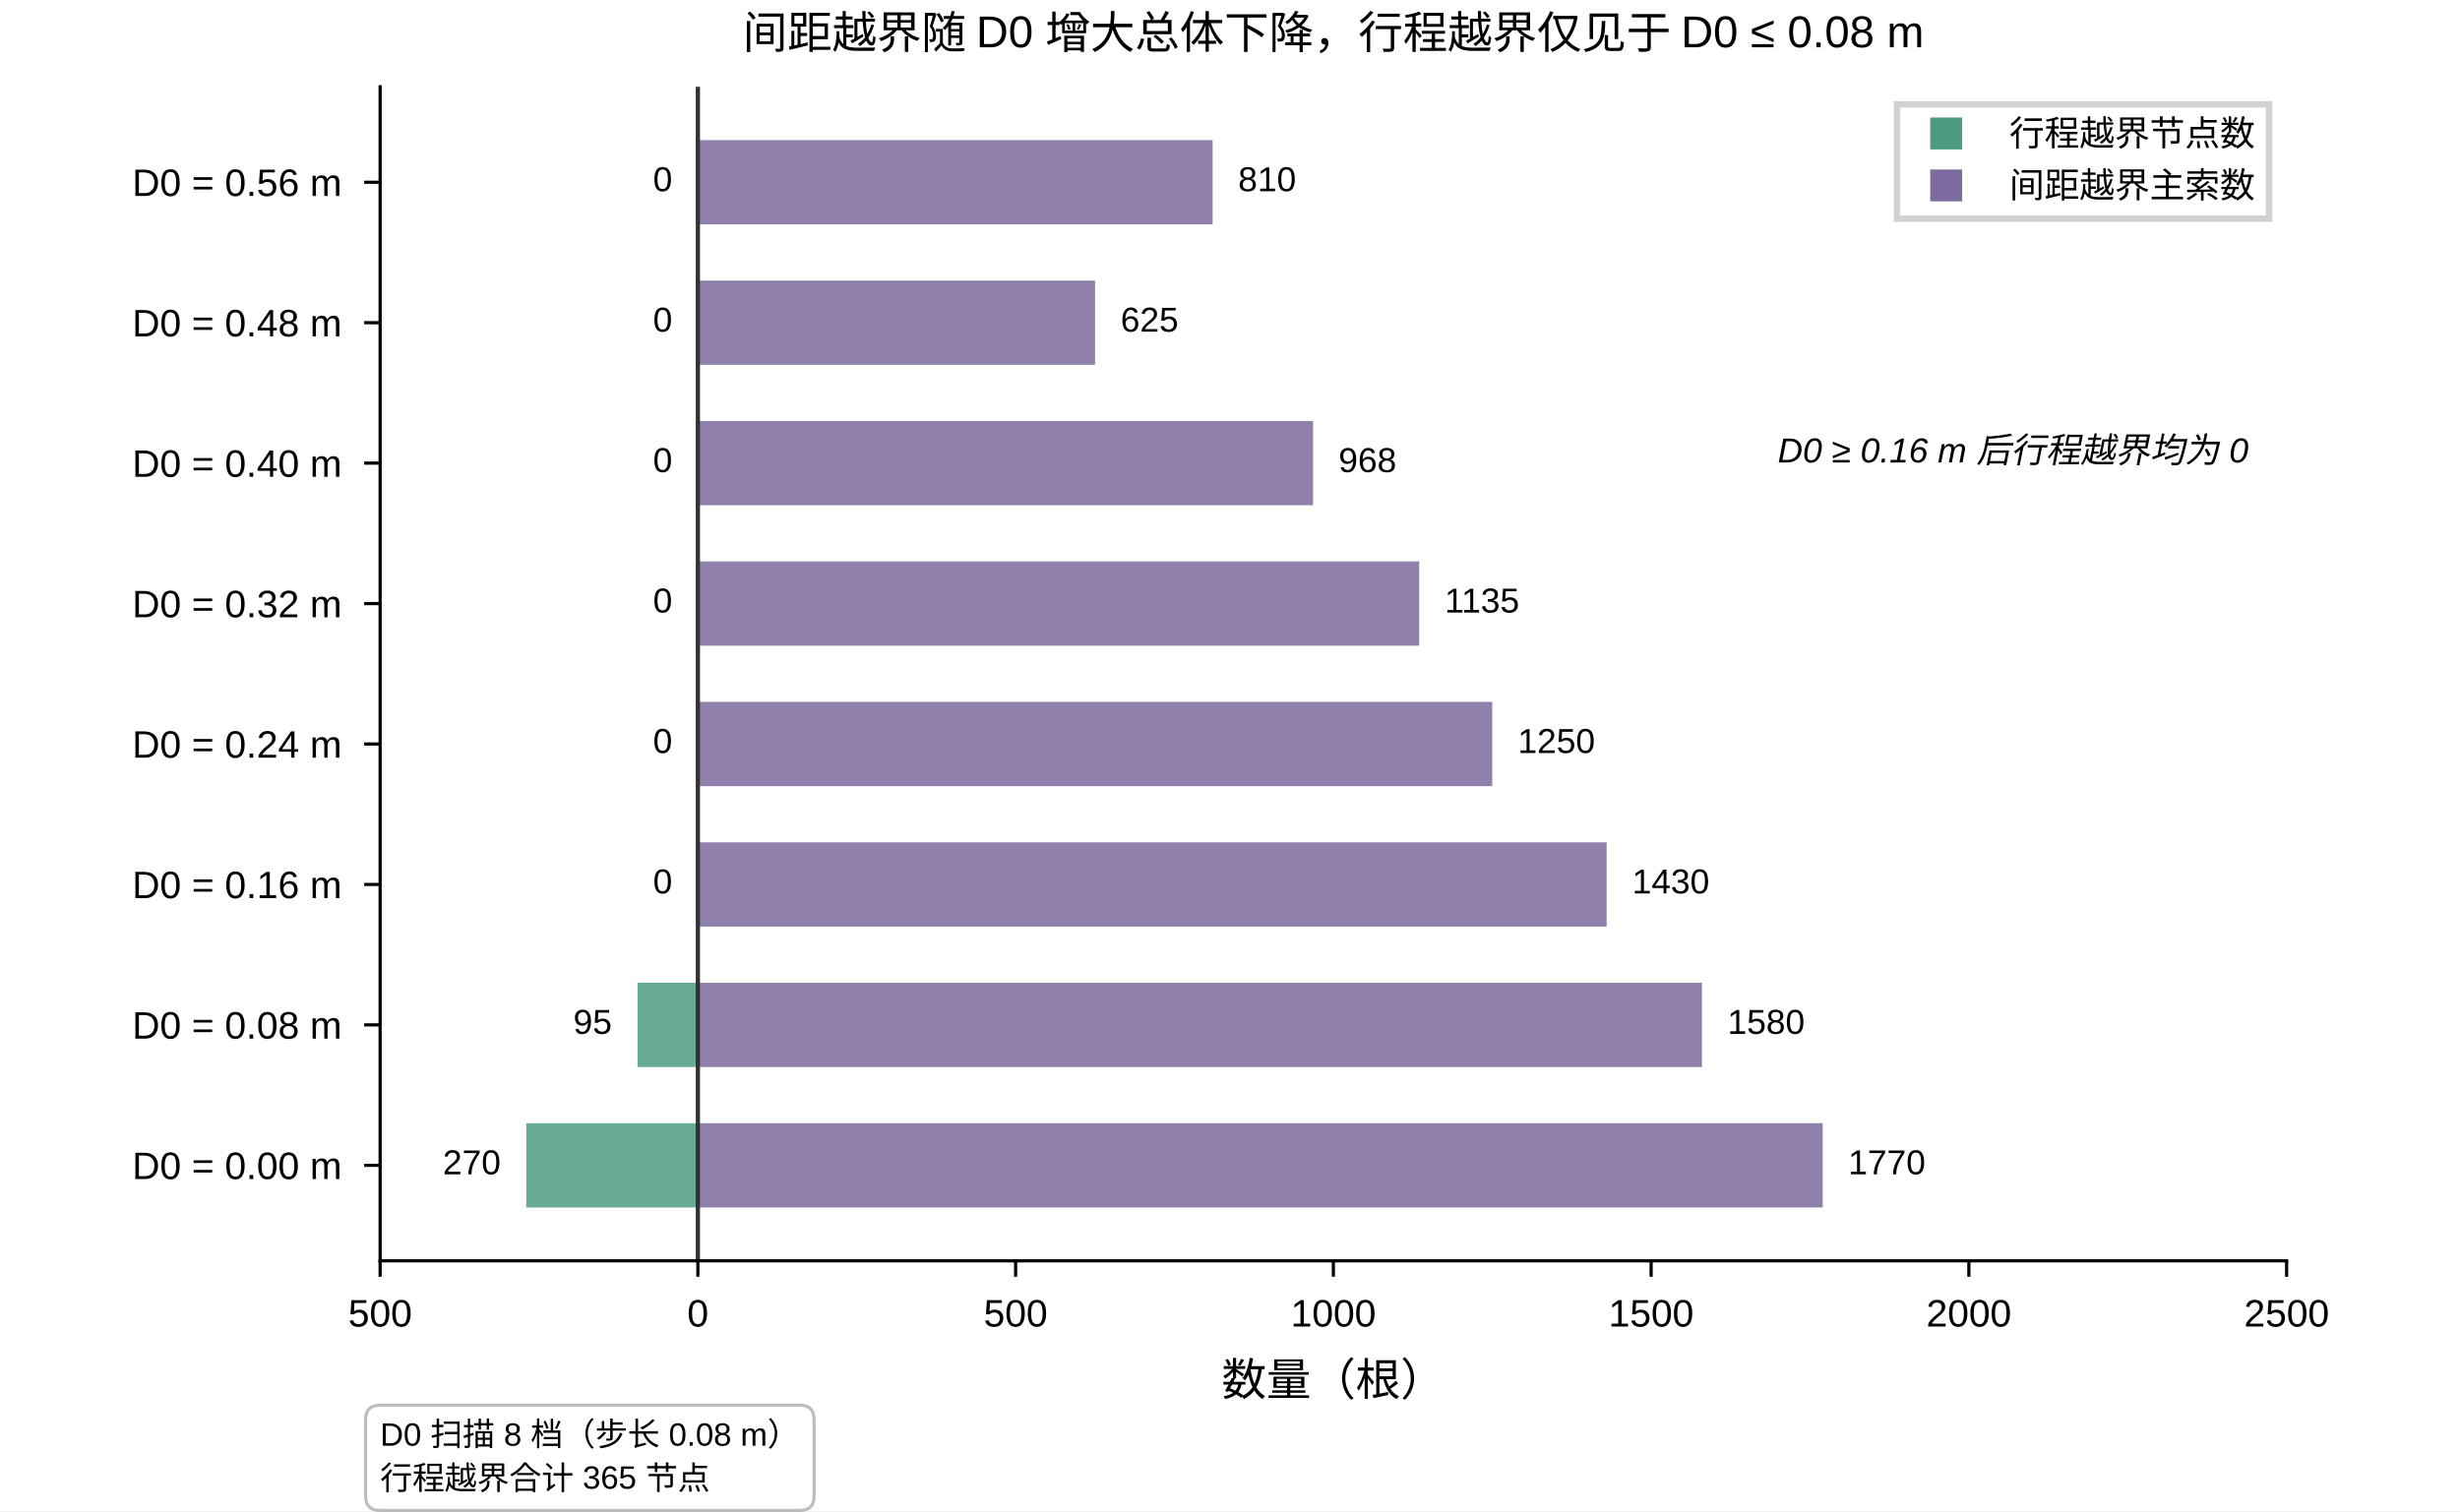
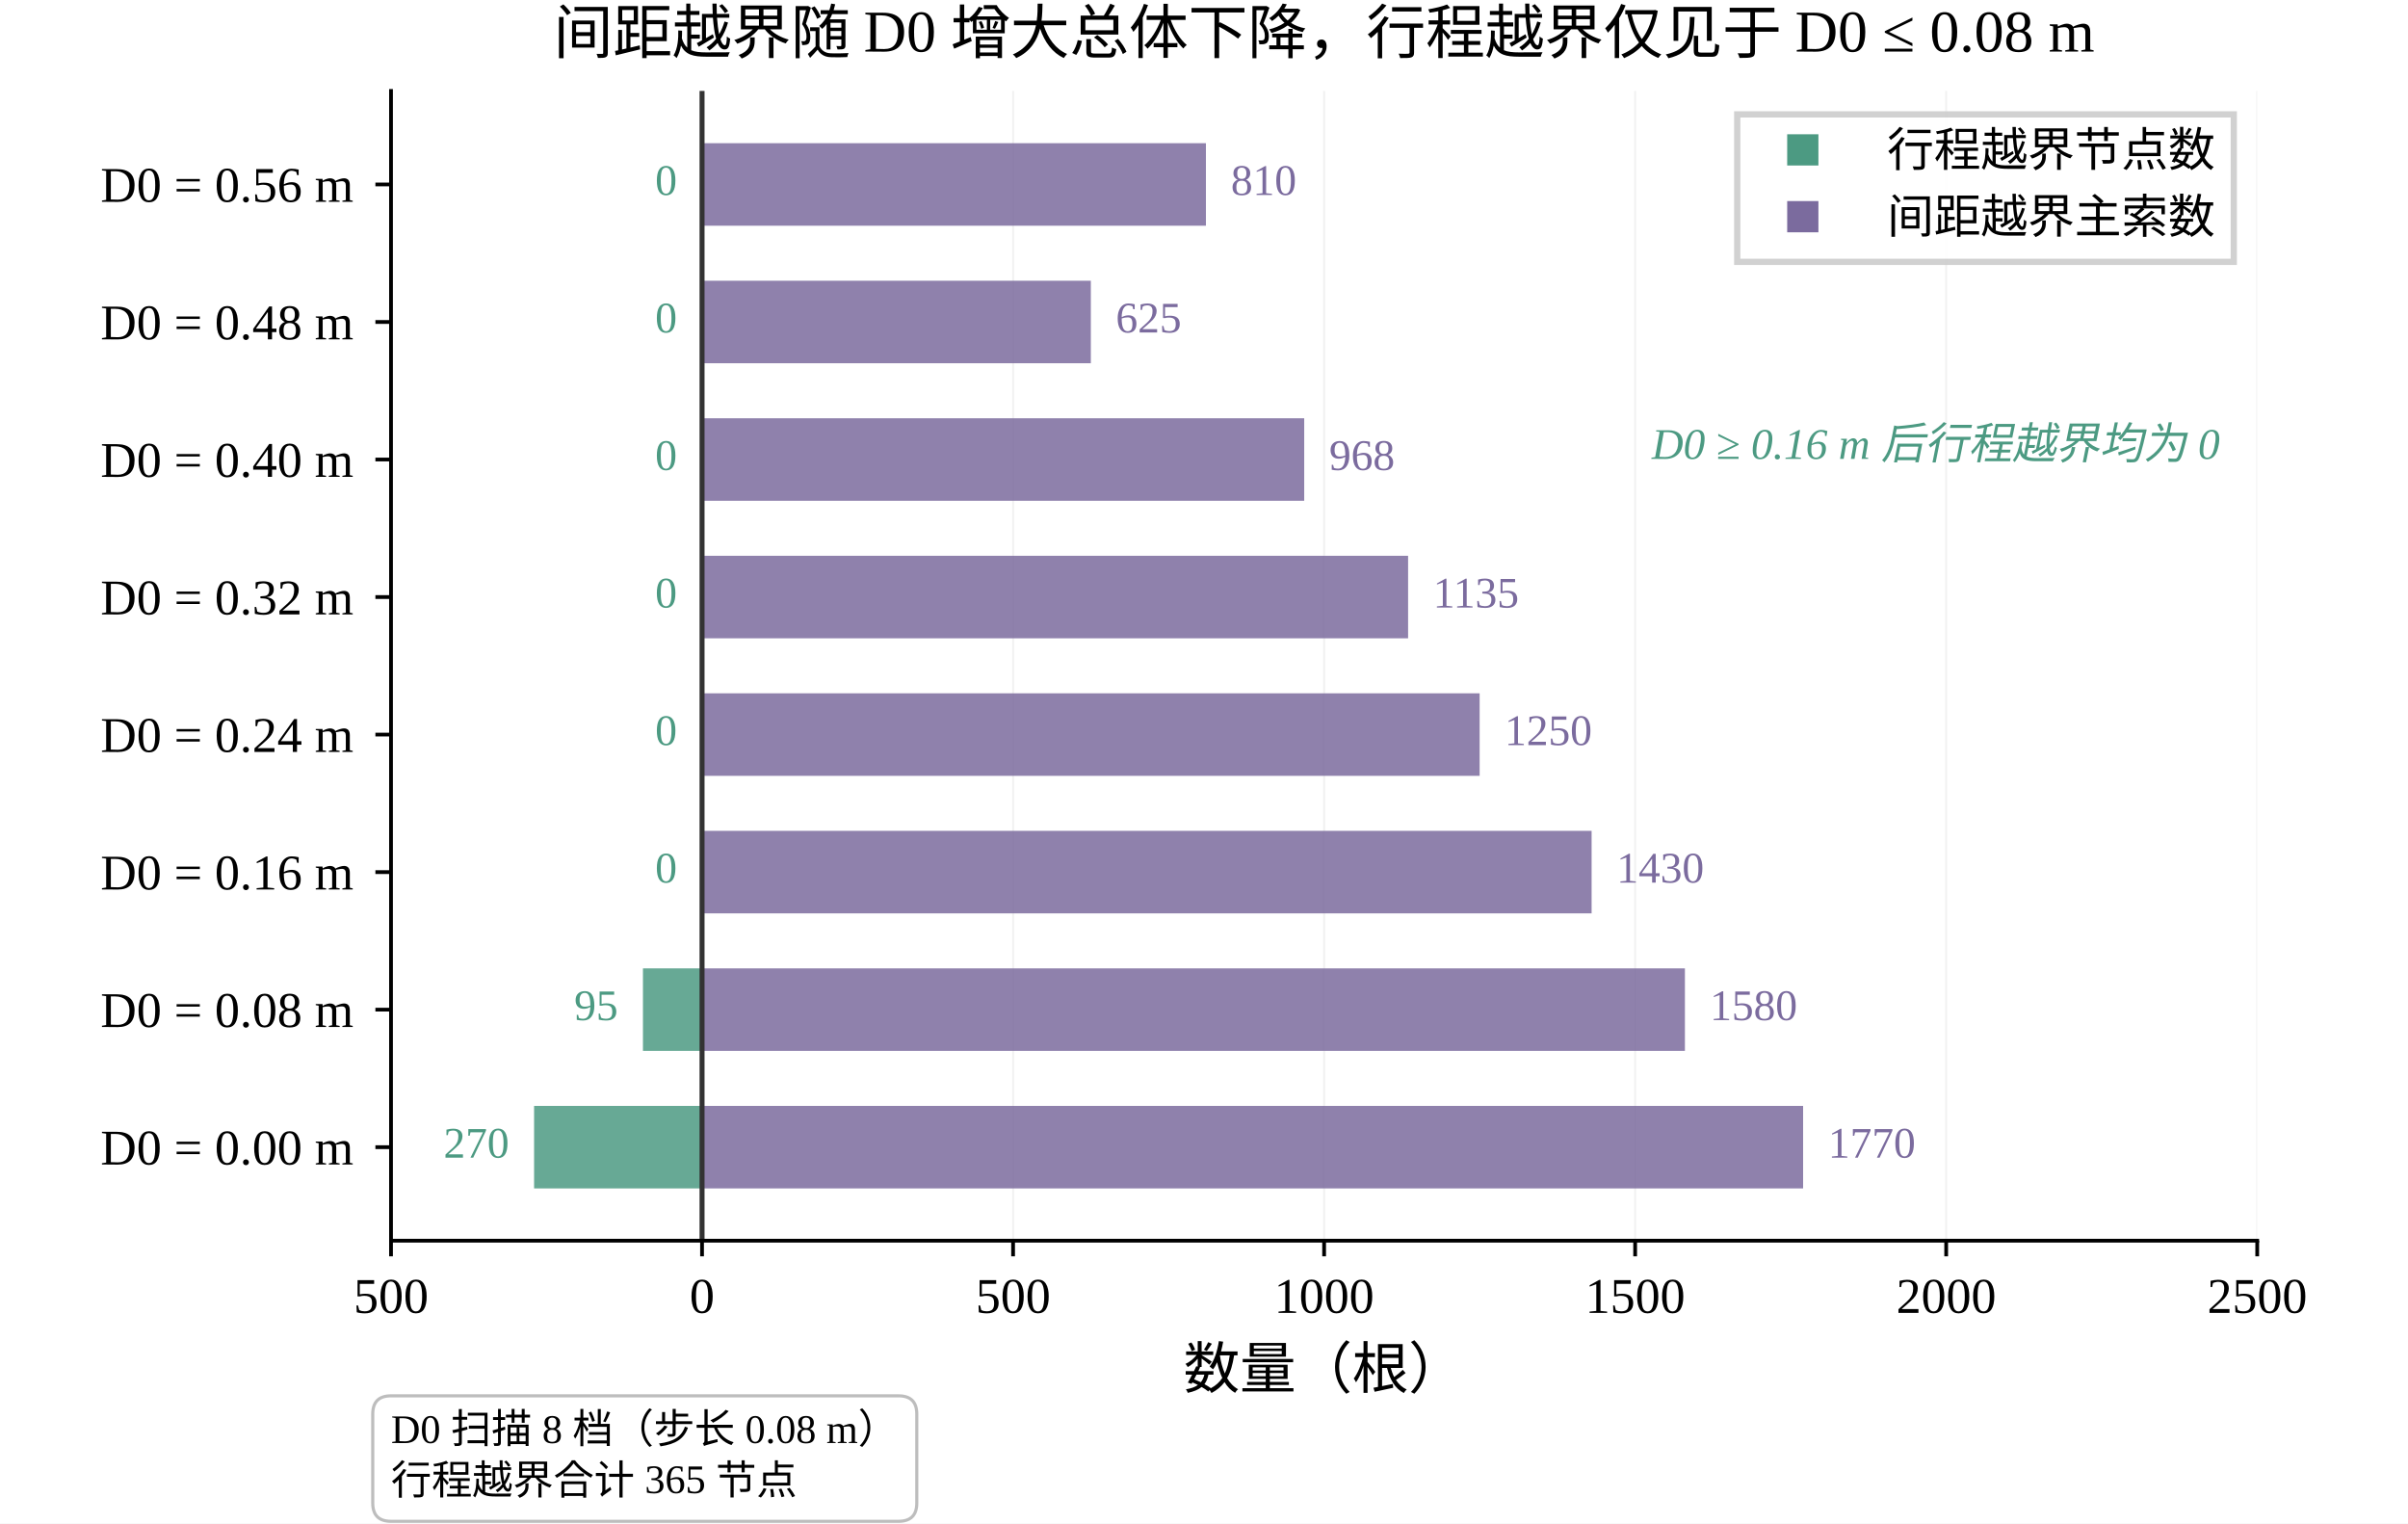
- <svg xmlns="http://www.w3.org/2000/svg" xmlns:xlink="http://www.w3.org/1999/xlink" width="385.512pt" height="236.88pt" viewBox="0 0 385.512 236.88" version="1.1">
+ <svg xmlns="http://www.w3.org/2000/svg" xmlns:xlink="http://www.w3.org/1999/xlink" width="385.512pt" height="243.881pt" viewBox="0 0 385.512 243.881" version="1.1">
  <defs>
    <style type="text/css">*{stroke-linejoin: round; stroke-linecap: butt}</style>
  </defs>
  <g id="figure_1">
    <g id="patch_1">
-       <path d="M 0 236.88  L 385.512 236.88  L 385.512 0  L 0 0  z " style="fill: #ffffff" />
+       <path d="M 0 243.881  L 385.512 243.881  L 385.512 -0  L 0 -0  z " style="fill: #ffffff" />
    </g>
    <g id="axes_1">
      <g id="patch_2">
-         <path d="M 59.57 197.641  L 358.342 197.641  L 358.342 13.598  L 59.57 13.598  z " style="fill: #ffffff" />
+         <path d="M 62.6 198.601  L 361.372 198.601  L 361.372 14.557  L 62.6 14.557  z " style="fill: #ffffff" />
      </g>
      <g id="matplotlib.axis_1">
        <g id="xtick_1">
          <g id="line2d_1">
+             <path d="M 62.6 198.601  L 62.6 14.557  " clip-path="url(#pb7ee267963)" style="fill: none; stroke: #bfbfbf; stroke-opacity: 0.22; stroke-width: 0.3; stroke-linecap: square" />
+           </g>
+           <g id="line2d_2">
            <defs>
-               <path id="m8995e8f2b2" d="M 0 0  L 0 2.5  " style="stroke: #000000; stroke-width: 0.5" />
+               <path id="m6eac3d546f" d="M 0 0  L 0 2.5  " style="stroke: #000000; stroke-width: 0.6" />
            </defs>
            <g>
-               <use xlink:href="#m8995e8f2b2" x="59.57" y="197.641" style="stroke: #000000; stroke-width: 0.5" />
+               <use xlink:href="#m6eac3d546f" x="62.6" y="198.601" style="stroke: #000000; stroke-width: 0.6" />
            </g>
          </g>
          <g id="text_1">
-             <text style="font-size: 6px; font-family: 'Arial', 'DejaVu Sans', 'Microsoft YaHei', 'SimHei'; text-anchor: middle" x="59.57" y="207.936" transform="rotate(-0 59.57008 207.9355)">500</text>
+             <text style="font-size: 8px; font-family: 'Times New Roman', 'STIXGeneral', 'DejaVu Serif', 'SimSun', 'STSong', 'STZhongsong', 'Microsoft YaHei', 'SimHei'; text-anchor: middle" x="62.6" y="210.156" transform="rotate(-0 62.60008 210.1558)">500</text>
          </g>
        </g>
        <g id="xtick_2">
-           <g id="line2d_2">
-             <g>
-               <use xlink:href="#m8995e8f2b2" x="109.365" y="197.641" style="stroke: #000000; stroke-width: 0.5" />
+           <g id="line2d_3">
+             <path d="M 112.395 198.601  L 112.395 14.557  " clip-path="url(#pb7ee267963)" style="fill: none; stroke: #bfbfbf; stroke-opacity: 0.22; stroke-width: 0.3; stroke-linecap: square" />
+           </g>
+           <g id="line2d_4">
+             <g>
+               <use xlink:href="#m6eac3d546f" x="112.395" y="198.601" style="stroke: #000000; stroke-width: 0.6" />
            </g>
          </g>
          <g id="text_2">
-             <text style="font-size: 6px; font-family: 'Arial', 'DejaVu Sans', 'Microsoft YaHei', 'SimHei'; text-anchor: middle" x="109.365" y="207.936" transform="rotate(-0 109.3654 207.9355)">0</text>
+             <text style="font-size: 8px; font-family: 'Times New Roman', 'STIXGeneral', 'DejaVu Serif', 'SimSun', 'STSong', 'STZhongsong', 'Microsoft YaHei', 'SimHei'; text-anchor: middle" x="112.395" y="210.156" transform="rotate(-0 112.3954 210.1558)">0</text>
          </g>
        </g>
        <g id="xtick_3">
-           <g id="line2d_3">
-             <g>
-               <use xlink:href="#m8995e8f2b2" x="159.161" y="197.641" style="stroke: #000000; stroke-width: 0.5" />
+           <g id="line2d_5">
+             <path d="M 162.191 198.601  L 162.191 14.557  " clip-path="url(#pb7ee267963)" style="fill: none; stroke: #bfbfbf; stroke-opacity: 0.22; stroke-width: 0.3; stroke-linecap: square" />
+           </g>
+           <g id="line2d_6">
+             <g>
+               <use xlink:href="#m6eac3d546f" x="162.191" y="198.601" style="stroke: #000000; stroke-width: 0.6" />
            </g>
          </g>
          <g id="text_3">
-             <text style="font-size: 6px; font-family: 'Arial', 'DejaVu Sans', 'Microsoft YaHei', 'SimHei'; text-anchor: middle" x="159.161" y="207.936" transform="rotate(-0 159.1606 207.9355)">500</text>
+             <text style="font-size: 8px; font-family: 'Times New Roman', 'STIXGeneral', 'DejaVu Serif', 'SimSun', 'STSong', 'STZhongsong', 'Microsoft YaHei', 'SimHei'; text-anchor: middle" x="162.191" y="210.156" transform="rotate(-0 162.1906 210.1558)">500</text>
          </g>
        </g>
        <g id="xtick_4">
-           <g id="line2d_4">
-             <g>
-               <use xlink:href="#m8995e8f2b2" x="208.956" y="197.641" style="stroke: #000000; stroke-width: 0.5" />
+           <g id="line2d_7">
+             <path d="M 211.986 198.601  L 211.986 14.557  " clip-path="url(#pb7ee267963)" style="fill: none; stroke: #bfbfbf; stroke-opacity: 0.22; stroke-width: 0.3; stroke-linecap: square" />
+           </g>
+           <g id="line2d_8">
+             <g>
+               <use xlink:href="#m6eac3d546f" x="211.986" y="198.601" style="stroke: #000000; stroke-width: 0.6" />
            </g>
          </g>
          <g id="text_4">
-             <text style="font-size: 6px; font-family: 'Arial', 'DejaVu Sans', 'Microsoft YaHei', 'SimHei'; text-anchor: middle" x="208.956" y="207.936" transform="rotate(-0 208.9559 207.9355)">1000</text>
+             <text style="font-size: 8px; font-family: 'Times New Roman', 'STIXGeneral', 'DejaVu Serif', 'SimSun', 'STSong', 'STZhongsong', 'Microsoft YaHei', 'SimHei'; text-anchor: middle" x="211.986" y="210.156" transform="rotate(-0 211.9859 210.1558)">1000</text>
          </g>
        </g>
        <g id="xtick_5">
-           <g id="line2d_5">
-             <g>
-               <use xlink:href="#m8995e8f2b2" x="258.751" y="197.641" style="stroke: #000000; stroke-width: 0.5" />
+           <g id="line2d_9">
+             <path d="M 261.781 198.601  L 261.781 14.557  " clip-path="url(#pb7ee267963)" style="fill: none; stroke: #bfbfbf; stroke-opacity: 0.22; stroke-width: 0.3; stroke-linecap: square" />
+           </g>
+           <g id="line2d_10">
+             <g>
+               <use xlink:href="#m6eac3d546f" x="261.781" y="198.601" style="stroke: #000000; stroke-width: 0.6" />
            </g>
          </g>
          <g id="text_5">
-             <text style="font-size: 6px; font-family: 'Arial', 'DejaVu Sans', 'Microsoft YaHei', 'SimHei'; text-anchor: middle" x="258.751" y="207.936" transform="rotate(-0 258.7512 207.9355)">1500</text>
+             <text style="font-size: 8px; font-family: 'Times New Roman', 'STIXGeneral', 'DejaVu Serif', 'SimSun', 'STSong', 'STZhongsong', 'Microsoft YaHei', 'SimHei'; text-anchor: middle" x="261.781" y="210.156" transform="rotate(-0 261.7812 210.1558)">1500</text>
          </g>
        </g>
        <g id="xtick_6">
-           <g id="line2d_6">
-             <g>
-               <use xlink:href="#m8995e8f2b2" x="308.546" y="197.641" style="stroke: #000000; stroke-width: 0.5" />
+           <g id="line2d_11">
+             <path d="M 311.576 198.601  L 311.576 14.557  " clip-path="url(#pb7ee267963)" style="fill: none; stroke: #bfbfbf; stroke-opacity: 0.22; stroke-width: 0.3; stroke-linecap: square" />
+           </g>
+           <g id="line2d_12">
+             <g>
+               <use xlink:href="#m6eac3d546f" x="311.576" y="198.601" style="stroke: #000000; stroke-width: 0.6" />
            </g>
          </g>
          <g id="text_6">
-             <text style="font-size: 6px; font-family: 'Arial', 'DejaVu Sans', 'Microsoft YaHei', 'SimHei'; text-anchor: middle" x="308.546" y="207.936" transform="rotate(-0 308.5465 207.9355)">2000</text>
+             <text style="font-size: 8px; font-family: 'Times New Roman', 'STIXGeneral', 'DejaVu Serif', 'SimSun', 'STSong', 'STZhongsong', 'Microsoft YaHei', 'SimHei'; text-anchor: middle" x="311.576" y="210.156" transform="rotate(-0 311.5765 210.1558)">2000</text>
          </g>
        </g>
        <g id="xtick_7">
-           <g id="line2d_7">
-             <g>
-               <use xlink:href="#m8995e8f2b2" x="358.342" y="197.641" style="stroke: #000000; stroke-width: 0.5" />
+           <g id="line2d_13">
+             <path d="M 361.372 198.601  L 361.372 14.557  " clip-path="url(#pb7ee267963)" style="fill: none; stroke: #bfbfbf; stroke-opacity: 0.22; stroke-width: 0.3; stroke-linecap: square" />
+           </g>
+           <g id="line2d_14">
+             <g>
+               <use xlink:href="#m6eac3d546f" x="361.372" y="198.601" style="stroke: #000000; stroke-width: 0.6" />
            </g>
          </g>
          <g id="text_7">
-             <text style="font-size: 6px; font-family: 'Arial', 'DejaVu Sans', 'Microsoft YaHei', 'SimHei'; text-anchor: middle" x="358.342" y="207.936" transform="rotate(-0 358.3417 207.9355)">2500</text>
+             <text style="font-size: 8px; font-family: 'Times New Roman', 'STIXGeneral', 'DejaVu Serif', 'SimSun', 'STSong', 'STZhongsong', 'Microsoft YaHei', 'SimHei'; text-anchor: middle" x="361.372" y="210.156" transform="rotate(-0 361.3717 210.1558)">2500</text>
          </g>
        </g>
        <g id="text_8">
-           <text style="font-size: 7px; font-family: 'Arial', 'DejaVu Sans', 'Microsoft YaHei', 'SimHei'; text-anchor: middle" x="208.956" y="218.74" transform="rotate(-0 208.9559 218.7401)">数量（根）</text>
+           <text style="font-size: 9px; font-family: 'Times New Roman', 'STIXGeneral', 'DejaVu Serif', 'SimSun', 'STSong', 'STZhongsong', 'Microsoft YaHei', 'SimHei'; text-anchor: middle" x="211.986" y="222.239" transform="rotate(-0 211.9859 222.2388)">数量（根）</text>
        </g>
      </g>
      <g id="matplotlib.axis_2">
        <g id="ytick_1">
-           <g id="line2d_8">
+           <g id="line2d_15">
            <defs>
-               <path id="ma9ef36fbf7" d="M 0 0  L -2.5 0  " style="stroke: #000000; stroke-width: 0.5" />
+               <path id="mf98a67f1d3" d="M 0 0  L -2.5 0  " style="stroke: #000000; stroke-width: 0.6" />
            </defs>
            <g>
-               <use xlink:href="#ma9ef36fbf7" x="59.57" y="182.671" style="stroke: #000000; stroke-width: 0.5" />
+               <use xlink:href="#mf98a67f1d3" x="62.6" y="183.631" style="stroke: #000000; stroke-width: 0.6" />
            </g>
          </g>
          <g id="text_9">
-             <text style="font-size: 6px; font-family: 'Arial', 'DejaVu Sans', 'Microsoft YaHei', 'SimHei'; text-anchor: end" x="53.57" y="184.818" transform="rotate(-0 53.57008 184.8182)">D0 = 0.00 m</text>
+             <text style="font-size: 8px; font-family: 'Times New Roman', 'STIXGeneral', 'DejaVu Serif', 'SimSun', 'STSong', 'STZhongsong', 'Microsoft YaHei', 'SimHei'; text-anchor: end" x="56.6" y="186.408" transform="rotate(-0 56.60008 186.4083)">D0 = 0.00 m</text>
          </g>
        </g>
        <g id="ytick_2">
-           <g id="line2d_9">
-             <g>
-               <use xlink:href="#ma9ef36fbf7" x="59.57" y="160.656" style="stroke: #000000; stroke-width: 0.5" />
+           <g id="line2d_16">
+             <g>
+               <use xlink:href="#mf98a67f1d3" x="62.6" y="161.616" style="stroke: #000000; stroke-width: 0.6" />
            </g>
          </g>
          <g id="text_10">
-             <text style="font-size: 6px; font-family: 'Arial', 'DejaVu Sans', 'Microsoft YaHei', 'SimHei'; text-anchor: end" x="53.57" y="162.803" transform="rotate(-0 53.57008 162.8034)">D0 = 0.08 m</text>
+             <text style="font-size: 8px; font-family: 'Times New Roman', 'STIXGeneral', 'DejaVu Serif', 'SimSun', 'STSong', 'STZhongsong', 'Microsoft YaHei', 'SimHei'; text-anchor: end" x="56.6" y="164.394" transform="rotate(-0 56.60008 164.3936)">D0 = 0.08 m</text>
          </g>
        </g>
        <g id="ytick_3">
-           <g id="line2d_10">
-             <g>
-               <use xlink:href="#ma9ef36fbf7" x="59.57" y="138.641" style="stroke: #000000; stroke-width: 0.5" />
+           <g id="line2d_17">
+             <g>
+               <use xlink:href="#mf98a67f1d3" x="62.6" y="139.601" style="stroke: #000000; stroke-width: 0.6" />
            </g>
          </g>
          <g id="text_11">
-             <text style="font-size: 6px; font-family: 'Arial', 'DejaVu Sans', 'Microsoft YaHei', 'SimHei'; text-anchor: end" x="53.57" y="140.789" transform="rotate(-0 53.57008 140.7886)">D0 = 0.16 m</text>
+             <text style="font-size: 8px; font-family: 'Times New Roman', 'STIXGeneral', 'DejaVu Serif', 'SimSun', 'STSong', 'STZhongsong', 'Microsoft YaHei', 'SimHei'; text-anchor: end" x="56.6" y="142.379" transform="rotate(-0 56.60008 142.3788)">D0 = 0.16 m</text>
          </g>
        </g>
        <g id="ytick_4">
-           <g id="line2d_11">
-             <g>
-               <use xlink:href="#ma9ef36fbf7" x="59.57" y="116.627" style="stroke: #000000; stroke-width: 0.5" />
+           <g id="line2d_18">
+             <g>
+               <use xlink:href="#mf98a67f1d3" x="62.6" y="117.587" style="stroke: #000000; stroke-width: 0.6" />
            </g>
          </g>
          <g id="text_12">
-             <text style="font-size: 6px; font-family: 'Arial', 'DejaVu Sans', 'Microsoft YaHei', 'SimHei'; text-anchor: end" x="53.57" y="118.774" transform="rotate(-0 53.57008 118.7739)">D0 = 0.24 m</text>
+             <text style="font-size: 8px; font-family: 'Times New Roman', 'STIXGeneral', 'DejaVu Serif', 'SimSun', 'STSong', 'STZhongsong', 'Microsoft YaHei', 'SimHei'; text-anchor: end" x="56.6" y="120.364" transform="rotate(-0 56.60008 120.364)">D0 = 0.24 m</text>
          </g>
        </g>
        <g id="ytick_5">
-           <g id="line2d_12">
-             <g>
-               <use xlink:href="#ma9ef36fbf7" x="59.57" y="94.612" style="stroke: #000000; stroke-width: 0.5" />
+           <g id="line2d_19">
+             <g>
+               <use xlink:href="#mf98a67f1d3" x="62.6" y="95.572" style="stroke: #000000; stroke-width: 0.6" />
            </g>
          </g>
          <g id="text_13">
-             <text style="font-size: 6px; font-family: 'Arial', 'DejaVu Sans', 'Microsoft YaHei', 'SimHei'; text-anchor: end" x="53.57" y="96.759" transform="rotate(-0 53.57008 96.75914)">D0 = 0.32 m</text>
+             <text style="font-size: 8px; font-family: 'Times New Roman', 'STIXGeneral', 'DejaVu Serif', 'SimSun', 'STSong', 'STZhongsong', 'Microsoft YaHei', 'SimHei'; text-anchor: end" x="56.6" y="98.349" transform="rotate(-0 56.60008 98.34929)">D0 = 0.32 m</text>
          </g>
        </g>
        <g id="ytick_6">
-           <g id="line2d_13">
-             <g>
-               <use xlink:href="#ma9ef36fbf7" x="59.57" y="72.597" style="stroke: #000000; stroke-width: 0.5" />
+           <g id="line2d_20">
+             <g>
+               <use xlink:href="#mf98a67f1d3" x="62.6" y="73.557" style="stroke: #000000; stroke-width: 0.6" />
            </g>
          </g>
          <g id="text_14">
-             <text style="font-size: 6px; font-family: 'Arial', 'DejaVu Sans', 'Microsoft YaHei', 'SimHei'; text-anchor: end" x="53.57" y="74.744" transform="rotate(-0 53.57008 74.74438)">D0 = 0.40 m</text>
+             <text style="font-size: 8px; font-family: 'Times New Roman', 'STIXGeneral', 'DejaVu Serif', 'SimSun', 'STSong', 'STZhongsong', 'Microsoft YaHei', 'SimHei'; text-anchor: end" x="56.6" y="76.335" transform="rotate(-0 56.60008 76.33454)">D0 = 0.40 m</text>
          </g>
        </g>
        <g id="ytick_7">
-           <g id="line2d_14">
-             <g>
-               <use xlink:href="#ma9ef36fbf7" x="59.57" y="50.582" style="stroke: #000000; stroke-width: 0.5" />
+           <g id="line2d_21">
+             <g>
+               <use xlink:href="#mf98a67f1d3" x="62.6" y="51.542" style="stroke: #000000; stroke-width: 0.6" />
            </g>
          </g>
          <g id="text_15">
-             <text style="font-size: 6px; font-family: 'Arial', 'DejaVu Sans', 'Microsoft YaHei', 'SimHei'; text-anchor: end" x="53.57" y="52.73" transform="rotate(-0 53.57008 52.72963)">D0 = 0.48 m</text>
+             <text style="font-size: 8px; font-family: 'Times New Roman', 'STIXGeneral', 'DejaVu Serif', 'SimSun', 'STSong', 'STZhongsong', 'Microsoft YaHei', 'SimHei'; text-anchor: end" x="56.6" y="54.32" transform="rotate(-0 56.60008 54.31979)">D0 = 0.48 m</text>
          </g>
        </g>
        <g id="ytick_8">
-           <g id="line2d_15">
-             <g>
-               <use xlink:href="#ma9ef36fbf7" x="59.57" y="28.568" style="stroke: #000000; stroke-width: 0.5" />
+           <g id="line2d_22">
+             <g>
+               <use xlink:href="#mf98a67f1d3" x="62.6" y="29.528" style="stroke: #000000; stroke-width: 0.6" />
            </g>
          </g>
          <g id="text_16">
-             <text style="font-size: 6px; font-family: 'Arial', 'DejaVu Sans', 'Microsoft YaHei', 'SimHei'; text-anchor: end" x="53.57" y="30.715" transform="rotate(-0 53.57008 30.71488)">D0 = 0.56 m</text>
+             <text style="font-size: 8px; font-family: 'Times New Roman', 'STIXGeneral', 'DejaVu Serif', 'SimSun', 'STSong', 'STZhongsong', 'Microsoft YaHei', 'SimHei'; text-anchor: end" x="56.6" y="32.305" transform="rotate(-0 56.60008 32.30503)">D0 = 0.56 m</text>
          </g>
        </g>
      </g>
      <g id="patch_3">
-         <path d="M 109.365 189.275  L 82.476 189.275  L 82.476 176.066  L 109.365 176.066  z " clip-path="url(#p87eb99af0e)" style="fill: #4c9a82; opacity: 0.85" />
+         <path d="M 112.395 190.235  L 85.506 190.235  L 85.506 177.026  L 112.395 177.026  z " clip-path="url(#pb7ee267963)" style="fill: #4c9a82; opacity: 0.85" />
      </g>
      <g id="patch_4">
-         <path d="M 109.365 167.26  L 99.904 167.26  L 99.904 154.052  L 109.365 154.052  z " clip-path="url(#p87eb99af0e)" style="fill: #4c9a82; opacity: 0.85" />
+         <path d="M 112.395 168.22  L 102.934 168.22  L 102.934 155.012  L 112.395 155.012  z " clip-path="url(#pb7ee267963)" style="fill: #4c9a82; opacity: 0.85" />
      </g>
      <g id="patch_5">
-         <path d="M 109.365 145.246  L 109.365 145.246  L 109.365 132.037  L 109.365 132.037  z " clip-path="url(#p87eb99af0e)" style="fill: #4c9a82; opacity: 0.85" />
+         <path d="M 112.395 146.206  L 112.395 146.206  L 112.395 132.997  L 112.395 132.997  z " clip-path="url(#pb7ee267963)" style="fill: #4c9a82; opacity: 0.85" />
      </g>
      <g id="patch_6">
-         <path d="M 109.365 123.231  L 109.365 123.231  L 109.365 110.022  L 109.365 110.022  z " clip-path="url(#p87eb99af0e)" style="fill: #4c9a82; opacity: 0.85" />
+         <path d="M 112.395 124.191  L 112.395 124.191  L 112.395 110.982  L 112.395 110.982  z " clip-path="url(#pb7ee267963)" style="fill: #4c9a82; opacity: 0.85" />
      </g>
      <g id="patch_7">
-         <path d="M 109.365 101.216  L 109.365 101.216  L 109.365 88.007  L 109.365 88.007  z " clip-path="url(#p87eb99af0e)" style="fill: #4c9a82; opacity: 0.85" />
+         <path d="M 112.395 102.176  L 112.395 102.176  L 112.395 88.967  L 112.395 88.967  z " clip-path="url(#pb7ee267963)" style="fill: #4c9a82; opacity: 0.85" />
      </g>
      <g id="patch_8">
-         <path d="M 109.365 79.201  L 109.365 79.201  L 109.365 65.993  L 109.365 65.993  z " clip-path="url(#p87eb99af0e)" style="fill: #4c9a82; opacity: 0.85" />
+         <path d="M 112.395 80.161  L 112.395 80.161  L 112.395 66.953  L 112.395 66.953  z " clip-path="url(#pb7ee267963)" style="fill: #4c9a82; opacity: 0.85" />
      </g>
      <g id="patch_9">
-         <path d="M 109.365 57.187  L 109.365 57.187  L 109.365 43.978  L 109.365 43.978  z " clip-path="url(#p87eb99af0e)" style="fill: #4c9a82; opacity: 0.85" />
+         <path d="M 112.395 58.147  L 112.395 58.147  L 112.395 44.938  L 112.395 44.938  z " clip-path="url(#pb7ee267963)" style="fill: #4c9a82; opacity: 0.85" />
      </g>
      <g id="patch_10">
-         <path d="M 109.365 35.172  L 109.365 35.172  L 109.365 21.963  L 109.365 21.963  z " clip-path="url(#p87eb99af0e)" style="fill: #4c9a82; opacity: 0.85" />
+         <path d="M 112.395 36.132  L 112.395 36.132  L 112.395 22.923  L 112.395 22.923  z " clip-path="url(#pb7ee267963)" style="fill: #4c9a82; opacity: 0.85" />
      </g>
      <g id="patch_11">
-         <path d="M 109.365 189.275  L 285.641 189.275  L 285.641 176.066  L 109.365 176.066  z " clip-path="url(#p87eb99af0e)" style="fill: #7b6b9e; opacity: 0.85" />
+         <path d="M 112.395 190.235  L 288.671 190.235  L 288.671 177.026  L 112.395 177.026  z " clip-path="url(#pb7ee267963)" style="fill: #7b6b9e; opacity: 0.85" />
      </g>
      <g id="patch_12">
-         <path d="M 109.365 167.26  L 266.718 167.26  L 266.718 154.052  L 109.365 154.052  z " clip-path="url(#p87eb99af0e)" style="fill: #7b6b9e; opacity: 0.85" />
+         <path d="M 112.395 168.22  L 269.748 168.22  L 269.748 155.012  L 112.395 155.012  z " clip-path="url(#pb7ee267963)" style="fill: #7b6b9e; opacity: 0.85" />
      </g>
      <g id="patch_13">
-         <path d="M 109.365 145.246  L 251.78 145.246  L 251.78 132.037  L 109.365 132.037  z " clip-path="url(#p87eb99af0e)" style="fill: #7b6b9e; opacity: 0.85" />
+         <path d="M 112.395 146.206  L 254.81 146.206  L 254.81 132.997  L 112.395 132.997  z " clip-path="url(#pb7ee267963)" style="fill: #7b6b9e; opacity: 0.85" />
      </g>
      <g id="patch_14">
-         <path d="M 109.365 123.231  L 233.854 123.231  L 233.854 110.022  L 109.365 110.022  z " clip-path="url(#p87eb99af0e)" style="fill: #7b6b9e; opacity: 0.85" />
+         <path d="M 112.395 124.191  L 236.884 124.191  L 236.884 110.982  L 112.395 110.982  z " clip-path="url(#pb7ee267963)" style="fill: #7b6b9e; opacity: 0.85" />
      </g>
      <g id="patch_15">
-         <path d="M 109.365 101.216  L 222.401 101.216  L 222.401 88.007  L 109.365 88.007  z " clip-path="url(#p87eb99af0e)" style="fill: #7b6b9e; opacity: 0.85" />
+         <path d="M 112.395 102.176  L 225.431 102.176  L 225.431 88.967  L 112.395 88.967  z " clip-path="url(#pb7ee267963)" style="fill: #7b6b9e; opacity: 0.85" />
      </g>
      <g id="patch_16">
-         <path d="M 109.365 79.201  L 205.769 79.201  L 205.769 65.993  L 109.365 65.993  z " clip-path="url(#p87eb99af0e)" style="fill: #7b6b9e; opacity: 0.85" />
+         <path d="M 112.395 80.161  L 208.799 80.161  L 208.799 66.953  L 112.395 66.953  z " clip-path="url(#pb7ee267963)" style="fill: #7b6b9e; opacity: 0.85" />
      </g>
      <g id="patch_17">
-         <path d="M 109.365 57.187  L 171.609 57.187  L 171.609 43.978  L 109.365 43.978  z " clip-path="url(#p87eb99af0e)" style="fill: #7b6b9e; opacity: 0.85" />
+         <path d="M 112.395 58.147  L 174.639 58.147  L 174.639 44.938  L 112.395 44.938  z " clip-path="url(#pb7ee267963)" style="fill: #7b6b9e; opacity: 0.85" />
      </g>
      <g id="patch_18">
-         <path d="M 109.365 35.172  L 190.034 35.172  L 190.034 21.963  L 109.365 21.963  z " clip-path="url(#p87eb99af0e)" style="fill: #7b6b9e; opacity: 0.85" />
-       </g>
-       <g id="line2d_16">
-         <path d="M 109.365 197.641  L 109.365 13.598  " clip-path="url(#p87eb99af0e)" style="fill: none; stroke: #333333; stroke-width: 0.667; stroke-linecap: square" />
-       </g>
-       <g id="line2d_17" />
-       <g id="line2d_18" />
+         <path d="M 112.395 36.132  L 193.064 36.132  L 193.064 22.923  L 112.395 22.923  z " clip-path="url(#pb7ee267963)" style="fill: #7b6b9e; opacity: 0.85" />
+       </g>
+       <g id="line2d_23">
+         <path d="M 112.395 198.601  L 112.395 14.557  " clip-path="url(#pb7ee267963)" style="fill: none; stroke: #333333; stroke-width: 0.8; stroke-linecap: square" />
+       </g>
+       <g id="line2d_24" />
+       <g id="line2d_25" />
      <g id="patch_19">
-         <path d="M 59.57 197.641  L 59.57 13.598  " style="fill: none; stroke: #000000; stroke-width: 0.5; stroke-linejoin: miter; stroke-linecap: square" />
+         <path d="M 62.6 198.601  L 62.6 14.557  " style="fill: none; stroke: #000000; stroke-width: 0.6; stroke-linejoin: miter; stroke-linecap: square" />
      </g>
      <g id="patch_20">
-         <path d="M 59.57 197.641  L 358.342 197.641  " style="fill: none; stroke: #000000; stroke-width: 0.5; stroke-linejoin: miter; stroke-linecap: square" />
+         <path d="M 62.6 198.601  L 361.372 198.601  " style="fill: none; stroke: #000000; stroke-width: 0.6; stroke-linejoin: miter; stroke-linecap: square" />
      </g>
      <g id="text_17">
-         <text style="font-size: 5.444px; font-family: 'Arial', 'DejaVu Sans', 'Microsoft YaHei', 'SimHei'; text-anchor: end" x="78.476" y="184.078" transform="rotate(-0 78.47591 184.0783)">270</text>
+         <text style="font-size: 7px; font-family: 'Times New Roman', 'STIXGeneral', 'DejaVu Serif', 'SimSun', 'STSong', 'STZhongsong', 'Microsoft YaHei', 'SimHei'; text-anchor: end; fill: #4c9a82" x="81.506" y="185.312" transform="rotate(-0 81.50591 185.3124)">270</text>
      </g>
      <g id="text_18">
-         <text style="font-size: 5.444px; font-family: 'Arial', 'DejaVu Sans', 'Microsoft YaHei', 'SimHei'; text-anchor: start" x="289.641" y="184.078" transform="rotate(-0 289.6406 184.0783)">1770</text>
+         <text style="font-size: 7px; font-family: 'Times New Roman', 'STIXGeneral', 'DejaVu Serif', 'SimSun', 'STSong', 'STZhongsong', 'Microsoft YaHei', 'SimHei'; text-anchor: start; fill: #7b6b9e" x="292.671" y="185.312" transform="rotate(-0 292.6706 185.3124)">1770</text>
      </g>
      <g id="text_19">
-         <text style="font-size: 5.444px; font-family: 'Arial', 'DejaVu Sans', 'Microsoft YaHei', 'SimHei'; text-anchor: end" x="95.904" y="162.064" transform="rotate(-0 95.90425 162.0635)">95</text>
+         <text style="font-size: 7px; font-family: 'Times New Roman', 'STIXGeneral', 'DejaVu Serif', 'SimSun', 'STSong', 'STZhongsong', 'Microsoft YaHei', 'SimHei'; text-anchor: end; fill: #4c9a82" x="98.934" y="163.298" transform="rotate(-0 98.93425 163.2977)">95</text>
      </g>
      <g id="text_20">
-         <text style="font-size: 5.444px; font-family: 'Arial', 'DejaVu Sans', 'Microsoft YaHei', 'SimHei'; text-anchor: start" x="270.718" y="162.064" transform="rotate(-0 270.7184 162.0635)">1580</text>
+         <text style="font-size: 7px; font-family: 'Times New Roman', 'STIXGeneral', 'DejaVu Serif', 'SimSun', 'STSong', 'STZhongsong', 'Microsoft YaHei', 'SimHei'; text-anchor: start; fill: #7b6b9e" x="273.748" y="163.298" transform="rotate(-0 273.7484 163.2977)">1580</text>
      </g>
      <g id="text_21">
-         <text style="font-size: 5.444px; font-family: 'Arial', 'DejaVu Sans', 'Microsoft YaHei', 'SimHei'; text-anchor: end" x="105.365" y="140.049" transform="rotate(-0 105.3654 140.0488)">0</text>
+         <text style="font-size: 7px; font-family: 'Times New Roman', 'STIXGeneral', 'DejaVu Serif', 'SimSun', 'STSong', 'STZhongsong', 'Microsoft YaHei', 'SimHei'; text-anchor: end; fill: #4c9a82" x="108.395" y="141.283" transform="rotate(-0 108.3954 141.2829)">0</text>
      </g>
      <g id="text_22">
-         <text style="font-size: 5.444px; font-family: 'Arial', 'DejaVu Sans', 'Microsoft YaHei', 'SimHei'; text-anchor: start" x="255.78" y="140.049" transform="rotate(-0 255.7798 140.0488)">1430</text>
+         <text style="font-size: 7px; font-family: 'Times New Roman', 'STIXGeneral', 'DejaVu Serif', 'SimSun', 'STSong', 'STZhongsong', 'Microsoft YaHei', 'SimHei'; text-anchor: start; fill: #7b6b9e" x="258.81" y="141.283" transform="rotate(-0 258.8098 141.2829)">1430</text>
      </g>
      <g id="text_23">
-         <text style="font-size: 5.444px; font-family: 'Arial', 'DejaVu Sans', 'Microsoft YaHei', 'SimHei'; text-anchor: end" x="105.365" y="118.034" transform="rotate(-0 105.3654 118.034)">0</text>
+         <text style="font-size: 7px; font-family: 'Times New Roman', 'STIXGeneral', 'DejaVu Serif', 'SimSun', 'STSong', 'STZhongsong', 'Microsoft YaHei', 'SimHei'; text-anchor: end; fill: #4c9a82" x="108.395" y="119.268" transform="rotate(-0 108.3954 119.2682)">0</text>
      </g>
      <g id="text_24">
-         <text style="font-size: 5.444px; font-family: 'Arial', 'DejaVu Sans', 'Microsoft YaHei', 'SimHei'; text-anchor: start" x="237.854" y="118.034" transform="rotate(-0 237.8535 118.034)">1250</text>
+         <text style="font-size: 7px; font-family: 'Times New Roman', 'STIXGeneral', 'DejaVu Serif', 'SimSun', 'STSong', 'STZhongsong', 'Microsoft YaHei', 'SimHei'; text-anchor: start; fill: #7b6b9e" x="240.884" y="119.268" transform="rotate(-0 240.8835 119.2682)">1250</text>
      </g>
      <g id="text_25">
-         <text style="font-size: 5.444px; font-family: 'Arial', 'DejaVu Sans', 'Microsoft YaHei', 'SimHei'; text-anchor: end" x="105.365" y="96.019" transform="rotate(-0 105.3654 96.01927)">0</text>
+         <text style="font-size: 7px; font-family: 'Times New Roman', 'STIXGeneral', 'DejaVu Serif', 'SimSun', 'STSong', 'STZhongsong', 'Microsoft YaHei', 'SimHei'; text-anchor: end; fill: #4c9a82" x="108.395" y="97.253" transform="rotate(-0 108.3954 97.25343)">0</text>
      </g>
      <g id="text_26">
-         <text style="font-size: 5.444px; font-family: 'Arial', 'DejaVu Sans', 'Microsoft YaHei', 'SimHei'; text-anchor: start" x="226.401" y="96.019" transform="rotate(-0 226.4006 96.01927)">1135</text>
+         <text style="font-size: 7px; font-family: 'Times New Roman', 'STIXGeneral', 'DejaVu Serif', 'SimSun', 'STSong', 'STZhongsong', 'Microsoft YaHei', 'SimHei'; text-anchor: start; fill: #7b6b9e" x="229.431" y="97.253" transform="rotate(-0 229.4306 97.25343)">1135</text>
      </g>
      <g id="text_27">
-         <text style="font-size: 5.444px; font-family: 'Arial', 'DejaVu Sans', 'Microsoft YaHei', 'SimHei'; text-anchor: end" x="105.365" y="74.005" transform="rotate(-0 105.3654 74.00451)">0</text>
+         <text style="font-size: 7px; font-family: 'Times New Roman', 'STIXGeneral', 'DejaVu Serif', 'SimSun', 'STSong', 'STZhongsong', 'Microsoft YaHei', 'SimHei'; text-anchor: end; fill: #4c9a82" x="108.395" y="75.239" transform="rotate(-0 108.3954 75.23868)">0</text>
      </g>
      <g id="text_28">
-         <text style="font-size: 5.444px; font-family: 'Arial', 'DejaVu Sans', 'Microsoft YaHei', 'SimHei'; text-anchor: start" x="209.769" y="74.005" transform="rotate(-0 209.769 74.00451)">968</text>
+         <text style="font-size: 7px; font-family: 'Times New Roman', 'STIXGeneral', 'DejaVu Serif', 'SimSun', 'STSong', 'STZhongsong', 'Microsoft YaHei', 'SimHei'; text-anchor: start; fill: #7b6b9e" x="212.799" y="75.239" transform="rotate(-0 212.799 75.23868)">968</text>
      </g>
      <g id="text_29">
-         <text style="font-size: 5.444px; font-family: 'Arial', 'DejaVu Sans', 'Microsoft YaHei', 'SimHei'; text-anchor: end" x="105.365" y="51.99" transform="rotate(-0 105.3654 51.98976)">0</text>
+         <text style="font-size: 7px; font-family: 'Times New Roman', 'STIXGeneral', 'DejaVu Serif', 'SimSun', 'STSong', 'STZhongsong', 'Microsoft YaHei', 'SimHei'; text-anchor: end; fill: #4c9a82" x="108.395" y="53.224" transform="rotate(-0 108.3954 53.22393)">0</text>
      </g>
      <g id="text_30">
-         <text style="font-size: 5.444px; font-family: 'Arial', 'DejaVu Sans', 'Microsoft YaHei', 'SimHei'; text-anchor: start" x="175.609" y="51.99" transform="rotate(-0 175.6094 51.98976)">625</text>
+         <text style="font-size: 7px; font-family: 'Times New Roman', 'STIXGeneral', 'DejaVu Serif', 'SimSun', 'STSong', 'STZhongsong', 'Microsoft YaHei', 'SimHei'; text-anchor: start; fill: #7b6b9e" x="178.639" y="53.224" transform="rotate(-0 178.6394 53.22393)">625</text>
      </g>
      <g id="text_31">
-         <text style="font-size: 5.444px; font-family: 'Arial', 'DejaVu Sans', 'Microsoft YaHei', 'SimHei'; text-anchor: end" x="105.365" y="29.975" transform="rotate(-0 105.3654 29.97501)">0</text>
+         <text style="font-size: 7px; font-family: 'Times New Roman', 'STIXGeneral', 'DejaVu Serif', 'SimSun', 'STSong', 'STZhongsong', 'Microsoft YaHei', 'SimHei'; text-anchor: end; fill: #4c9a82" x="108.395" y="31.209" transform="rotate(-0 108.3954 31.20917)">0</text>
      </g>
      <g id="text_32">
-         <text style="font-size: 5.444px; font-family: 'Arial', 'DejaVu Sans', 'Microsoft YaHei', 'SimHei'; text-anchor: start" x="194.034" y="29.975" transform="rotate(-0 194.0337 29.97501)">810</text>
+         <text style="font-size: 7px; font-family: 'Times New Roman', 'STIXGeneral', 'DejaVu Serif', 'SimSun', 'STSong', 'STZhongsong', 'Microsoft YaHei', 'SimHei'; text-anchor: start; fill: #7b6b9e" x="197.064" y="31.209" transform="rotate(-0 197.0637 31.20917)">810</text>
      </g>
      <g id="text_33">
-         <text style="font-style: italic; font-size: 5.444px; font-family: 'Arial', 'DejaVu Sans', 'Microsoft YaHei', 'SimHei'; text-anchor: end" x="352.366" y="72.491" transform="rotate(-0 352.3663 72.49137)">D0 ≥ 0.16 m 后行程越界均为 0</text>
+         <text style="font-style: italic; font-size: 7px; font-family: 'Times New Roman', 'STIXGeneral', 'DejaVu Serif', 'SimSun', 'STSong', 'STZhongsong', 'Microsoft YaHei', 'SimHei'; text-anchor: end; fill: #4c9a82" x="355.396" y="73.451" transform="rotate(-0 355.3963 73.45137)">D0 ≥ 0.16 m 后行程越界均为 0</text>
      </g>
      <g id="text_34">
-         <text style="font-size: 7px; font-family: 'Arial', 'DejaVu Sans', 'Microsoft YaHei', 'SimHei'; text-anchor: middle" x="208.956" y="7.598" transform="rotate(-0 208.9559 7.5975)">间距越界随 D0 增大总体下降，行程越界仅见于 D0 ≤ 0.08 m</text>
+         <text style="font-size: 9.5px; font-family: 'Times New Roman', 'STIXGeneral', 'DejaVu Serif', 'SimSun', 'STSong', 'STZhongsong', 'Microsoft YaHei', 'SimHei'; text-anchor: middle" x="211.986" y="8.557" transform="rotate(-0 211.9859 8.5575)">间距越界随 D0 增大总体下降，行程越界仅见于 D0 ≤ 0.08 m</text>
      </g>
      <g id="legend_1">
        <g id="patch_21">
-           <path d="M 297.292 34.283  L 355.592 34.283  L 355.592 16.348  L 297.292 16.348  z " style="fill: #ffffff; opacity: 0.9; stroke: #cccccc; stroke-linejoin: miter" />
-         </g>
-         <g id="line2d_19">
+           <path d="M 278.122 41.915  L 357.622 41.915  L 357.622 18.308  L 278.122 18.308  z " style="fill: #ffffff; opacity: 0.9; stroke: #cccccc; stroke-linejoin: miter" />
+         </g>
+         <g id="line2d_26">
          <defs>
-             <path id="m0d8e6c71ec" d="M -2 2  L 2 2  L 2 -2  L -2 -2  z " style="stroke: #4c9a82; stroke-linejoin: miter" />
+             <path id="mf0fa2af64f" d="M -2 2  L 2 2  L 2 -2  L -2 -2  z " style="stroke: #4c9a82; stroke-linejoin: miter" />
          </defs>
          <g>
-             <use xlink:href="#m0d8e6c71ec" x="304.992" y="20.922" style="fill: #4c9a82; stroke: #4c9a82; stroke-linejoin: miter" />
+             <use xlink:href="#mf0fa2af64f" x="288.622" y="23.992" style="fill: #4c9a82; stroke: #4c9a82; stroke-linejoin: miter" />
          </g>
        </g>
        <g id="text_35">
-           <text style="font-size: 5.5px; font-family: 'Arial', 'DejaVu Sans', 'Microsoft YaHei', 'SimHei'; text-anchor: start" x="314.892" y="22.847" transform="rotate(-0 314.8917 22.84695)">行程越界节点数</text>
-         </g>
-         <g id="line2d_20">
+           <text style="font-size: 7.5px; font-family: 'Times New Roman', 'STIXGeneral', 'DejaVu Serif', 'SimSun', 'STSong', 'STZhongsong', 'Microsoft YaHei', 'SimHei'; text-anchor: start" x="302.122" y="26.617" transform="rotate(-0 302.1217 26.61727)">行程越界节点数</text>
+         </g>
+         <g id="line2d_27">
          <defs>
-             <path id="m1a0318e3e0" d="M -2 2  L 2 2  L 2 -2  L -2 -2  z " style="stroke: #7b6b9e; stroke-linejoin: miter" />
+             <path id="m0301e81fed" d="M -2 2  L 2 2  L 2 -2  L -2 -2  z " style="stroke: #7b6b9e; stroke-linejoin: miter" />
          </defs>
          <g>
-             <use xlink:href="#m1a0318e3e0" x="304.992" y="29.065" style="fill: #7b6b9e; stroke: #7b6b9e; stroke-linejoin: miter" />
+             <use xlink:href="#m0301e81fed" x="288.622" y="34.686" style="fill: #7b6b9e; stroke: #7b6b9e; stroke-linejoin: miter" />
          </g>
        </g>
        <g id="text_36">
-           <text style="font-size: 5.5px; font-family: 'Arial', 'DejaVu Sans', 'Microsoft YaHei', 'SimHei'; text-anchor: start" x="314.892" y="30.99" transform="rotate(-0 314.8917 30.98953)">间距越界主索数</text>
+           <text style="font-size: 7.5px; font-family: 'Times New Roman', 'STIXGeneral', 'DejaVu Serif', 'SimSun', 'STSong', 'STZhongsong', 'Microsoft YaHei', 'SimHei'; text-anchor: start" x="302.122" y="37.311" transform="rotate(-0 302.1217 37.31063)">间距越界主索数</text>
        </g>
      </g>
      <g id="text_37">
        <g id="patch_22">
-           <path d="M 59.57 236.77  L 125.305 236.77  Q 127.58 236.77 127.58 234.495  L 127.58 222.543  Q 127.58 220.268 125.305 220.268  L 59.57 220.268  Q 57.295 220.268 57.295 222.543  L 57.295 234.495  Q 57.295 236.77 59.57 236.77  z " style="fill: #ffffff; opacity: 0.85; stroke: #b2b2b2; stroke-width: 0.5; stroke-linejoin: miter" />
-         </g>
-         <text style="font-size: 5.056px; font-family: 'Arial', 'DejaVu Sans', 'Microsoft YaHei', 'SimHei'" transform="translate(59.57008 226.6162)">D0 扫描 8 档（步长 0.08 m）</text>
-         <text style="font-size: 5.056px; font-family: 'Arial', 'DejaVu Sans', 'Microsoft YaHei', 'SimHei'" transform="translate(59.57008 233.4898)">行程越界合计 365 节点</text>
+           <path d="M 62.6 243.52  L 143.85 243.52  Q 146.775 243.52 146.775 240.595  L 146.775 226.361  Q 146.775 223.436 143.85 223.436  L 62.6 223.436  Q 59.675 223.436 59.675 226.361  L 59.675 240.595  Q 59.675 243.52 62.6 243.52  z " style="fill: #ffffff; opacity: 0.85; stroke: #b2b2b2; stroke-width: 0.5; stroke-linejoin: miter" />
+         </g>
+         <text style="font-size: 6.5px; font-family: 'Times New Roman', 'STIXGeneral', 'DejaVu Serif', 'SimSun', 'STSong', 'STZhongsong', 'Microsoft YaHei', 'SimHei'" transform="translate(62.60008 230.988)">D0 扫描 8 档（步长 0.08 m）</text>
+         <text style="font-size: 6.5px; font-family: 'Times New Roman', 'STIXGeneral', 'DejaVu Serif', 'SimSun', 'STSong', 'STZhongsong', 'Microsoft YaHei', 'SimHei'" transform="translate(62.60008 239.2049)">行程越界合计 365 节点</text>
      </g>
    </g>
  </g>
  <defs>
-     <clipPath id="p87eb99af0e">
-       <rect x="59.57" y="13.598" width="298.772" height="184.043" />
+     <clipPath id="pb7ee267963">
+       <rect x="62.6" y="14.557" width="298.772" height="184.043" />
    </clipPath>
  </defs>
</svg>
